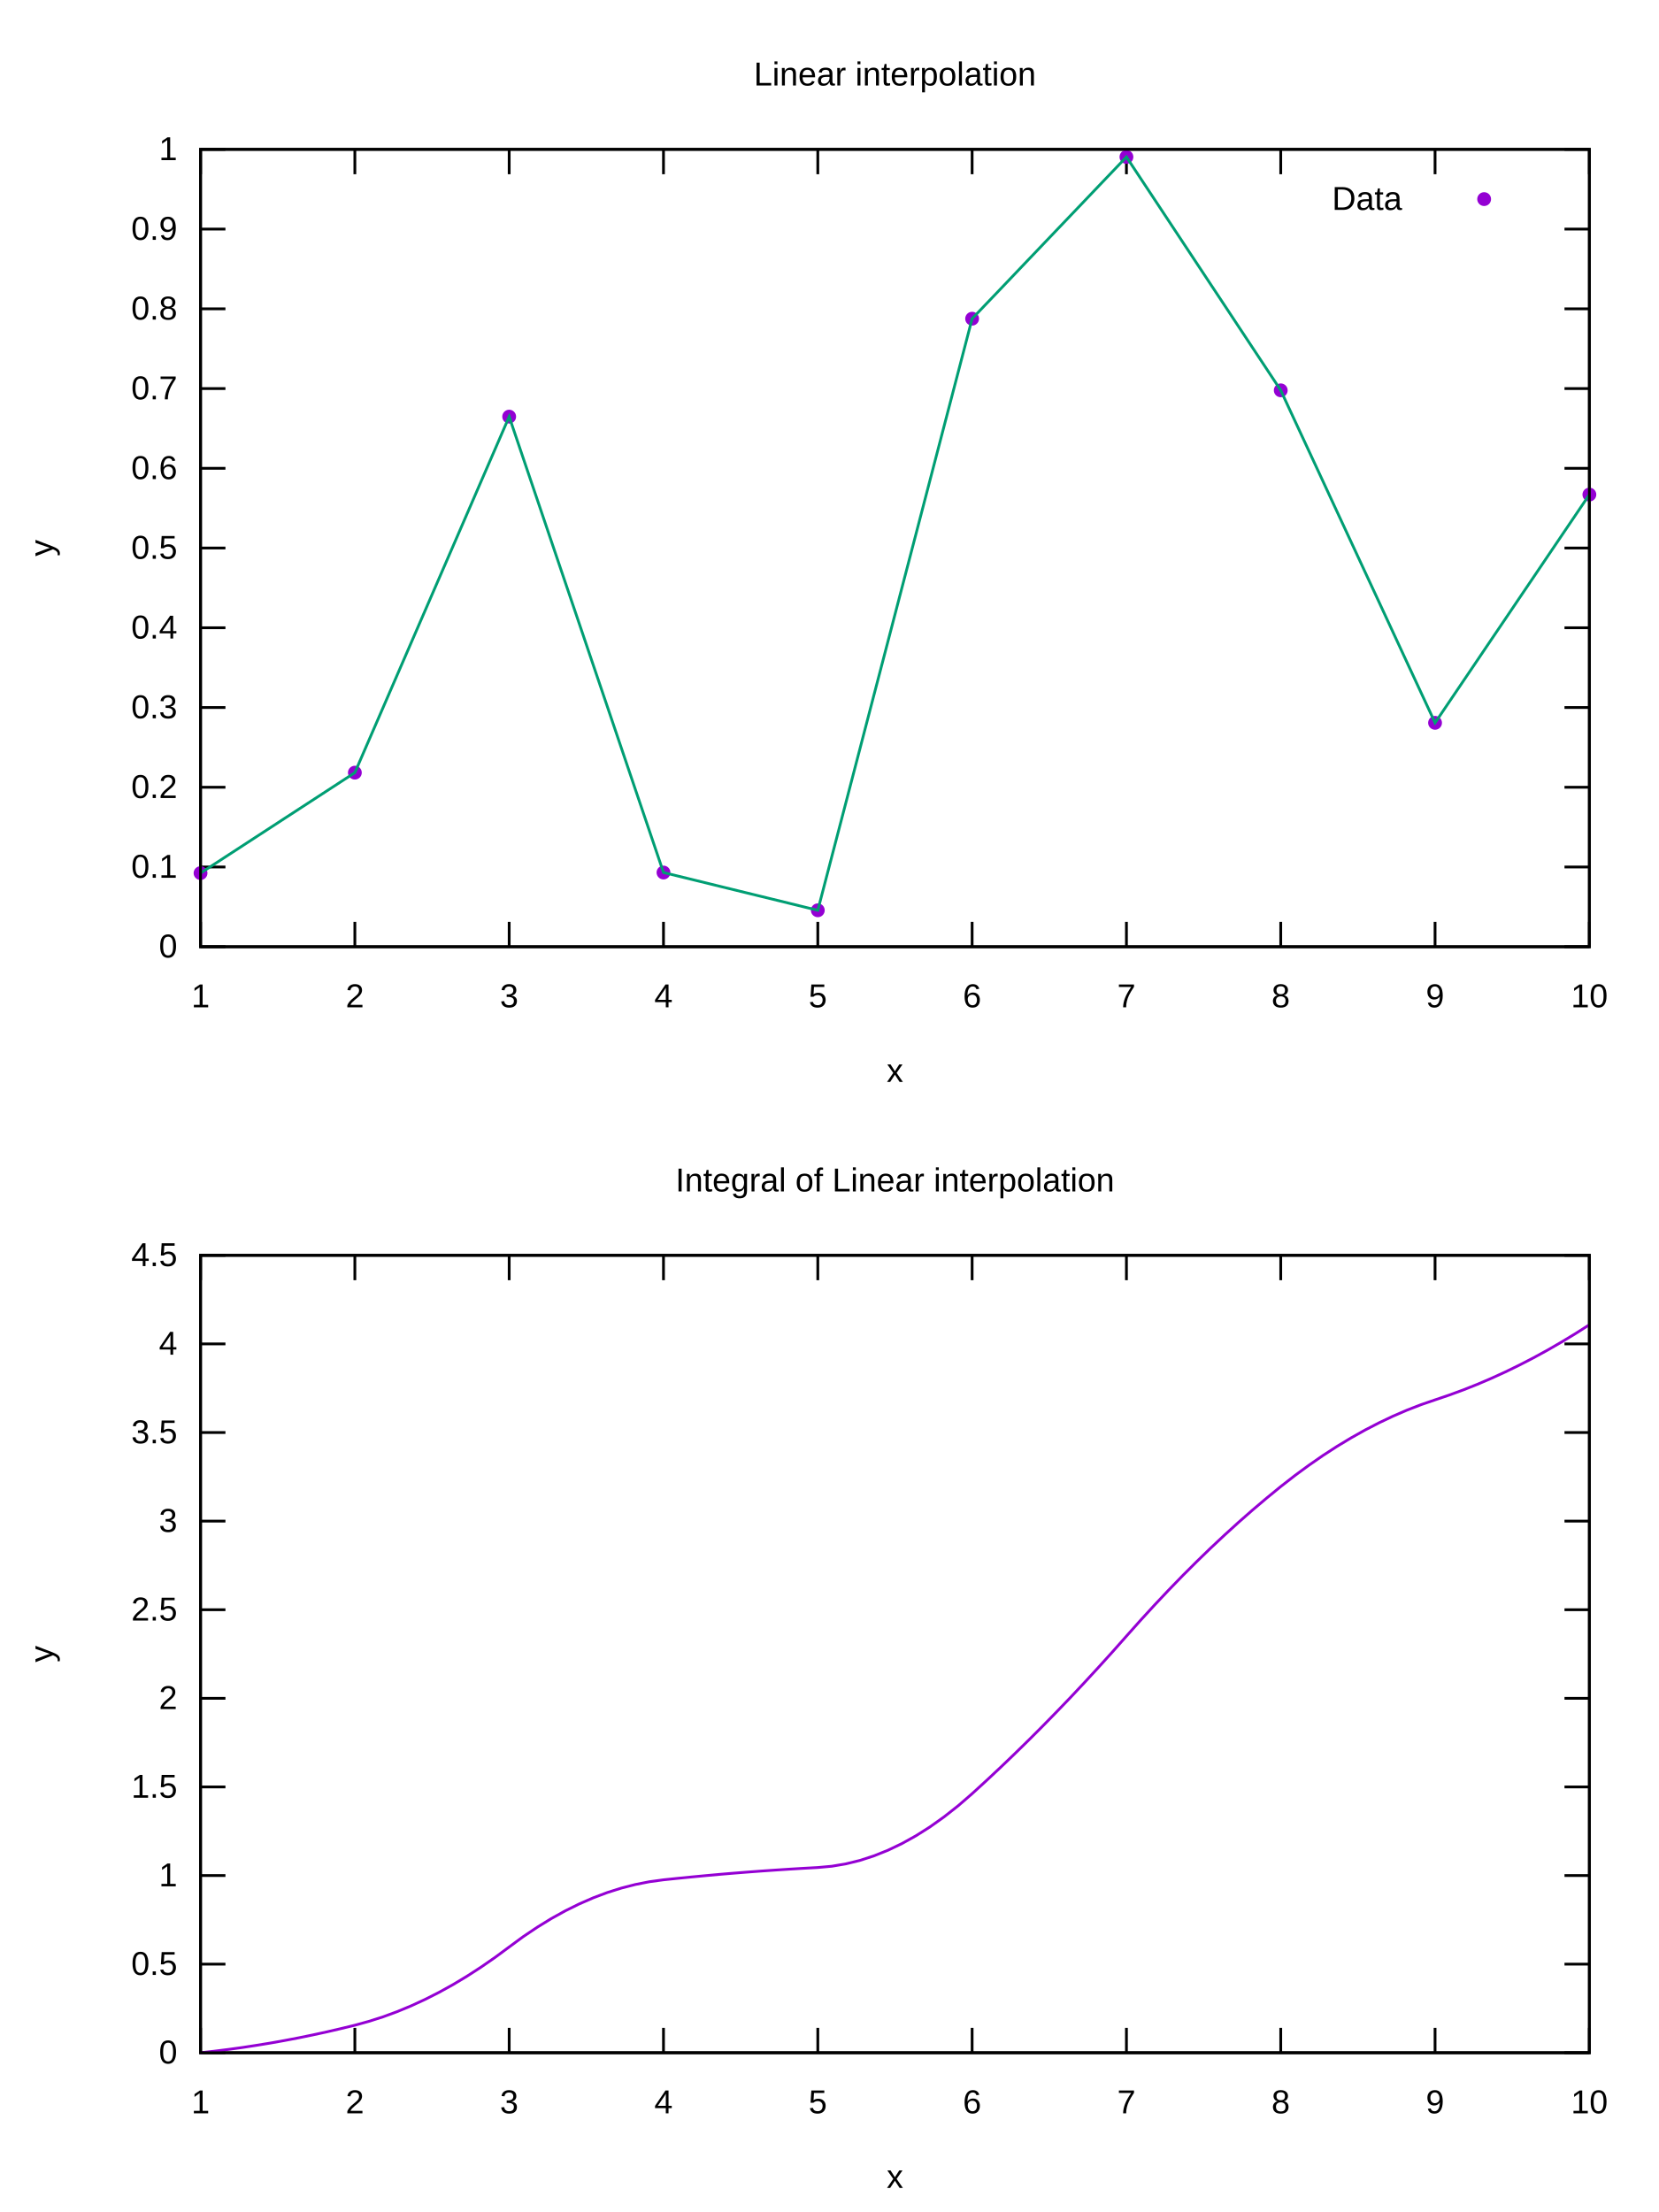
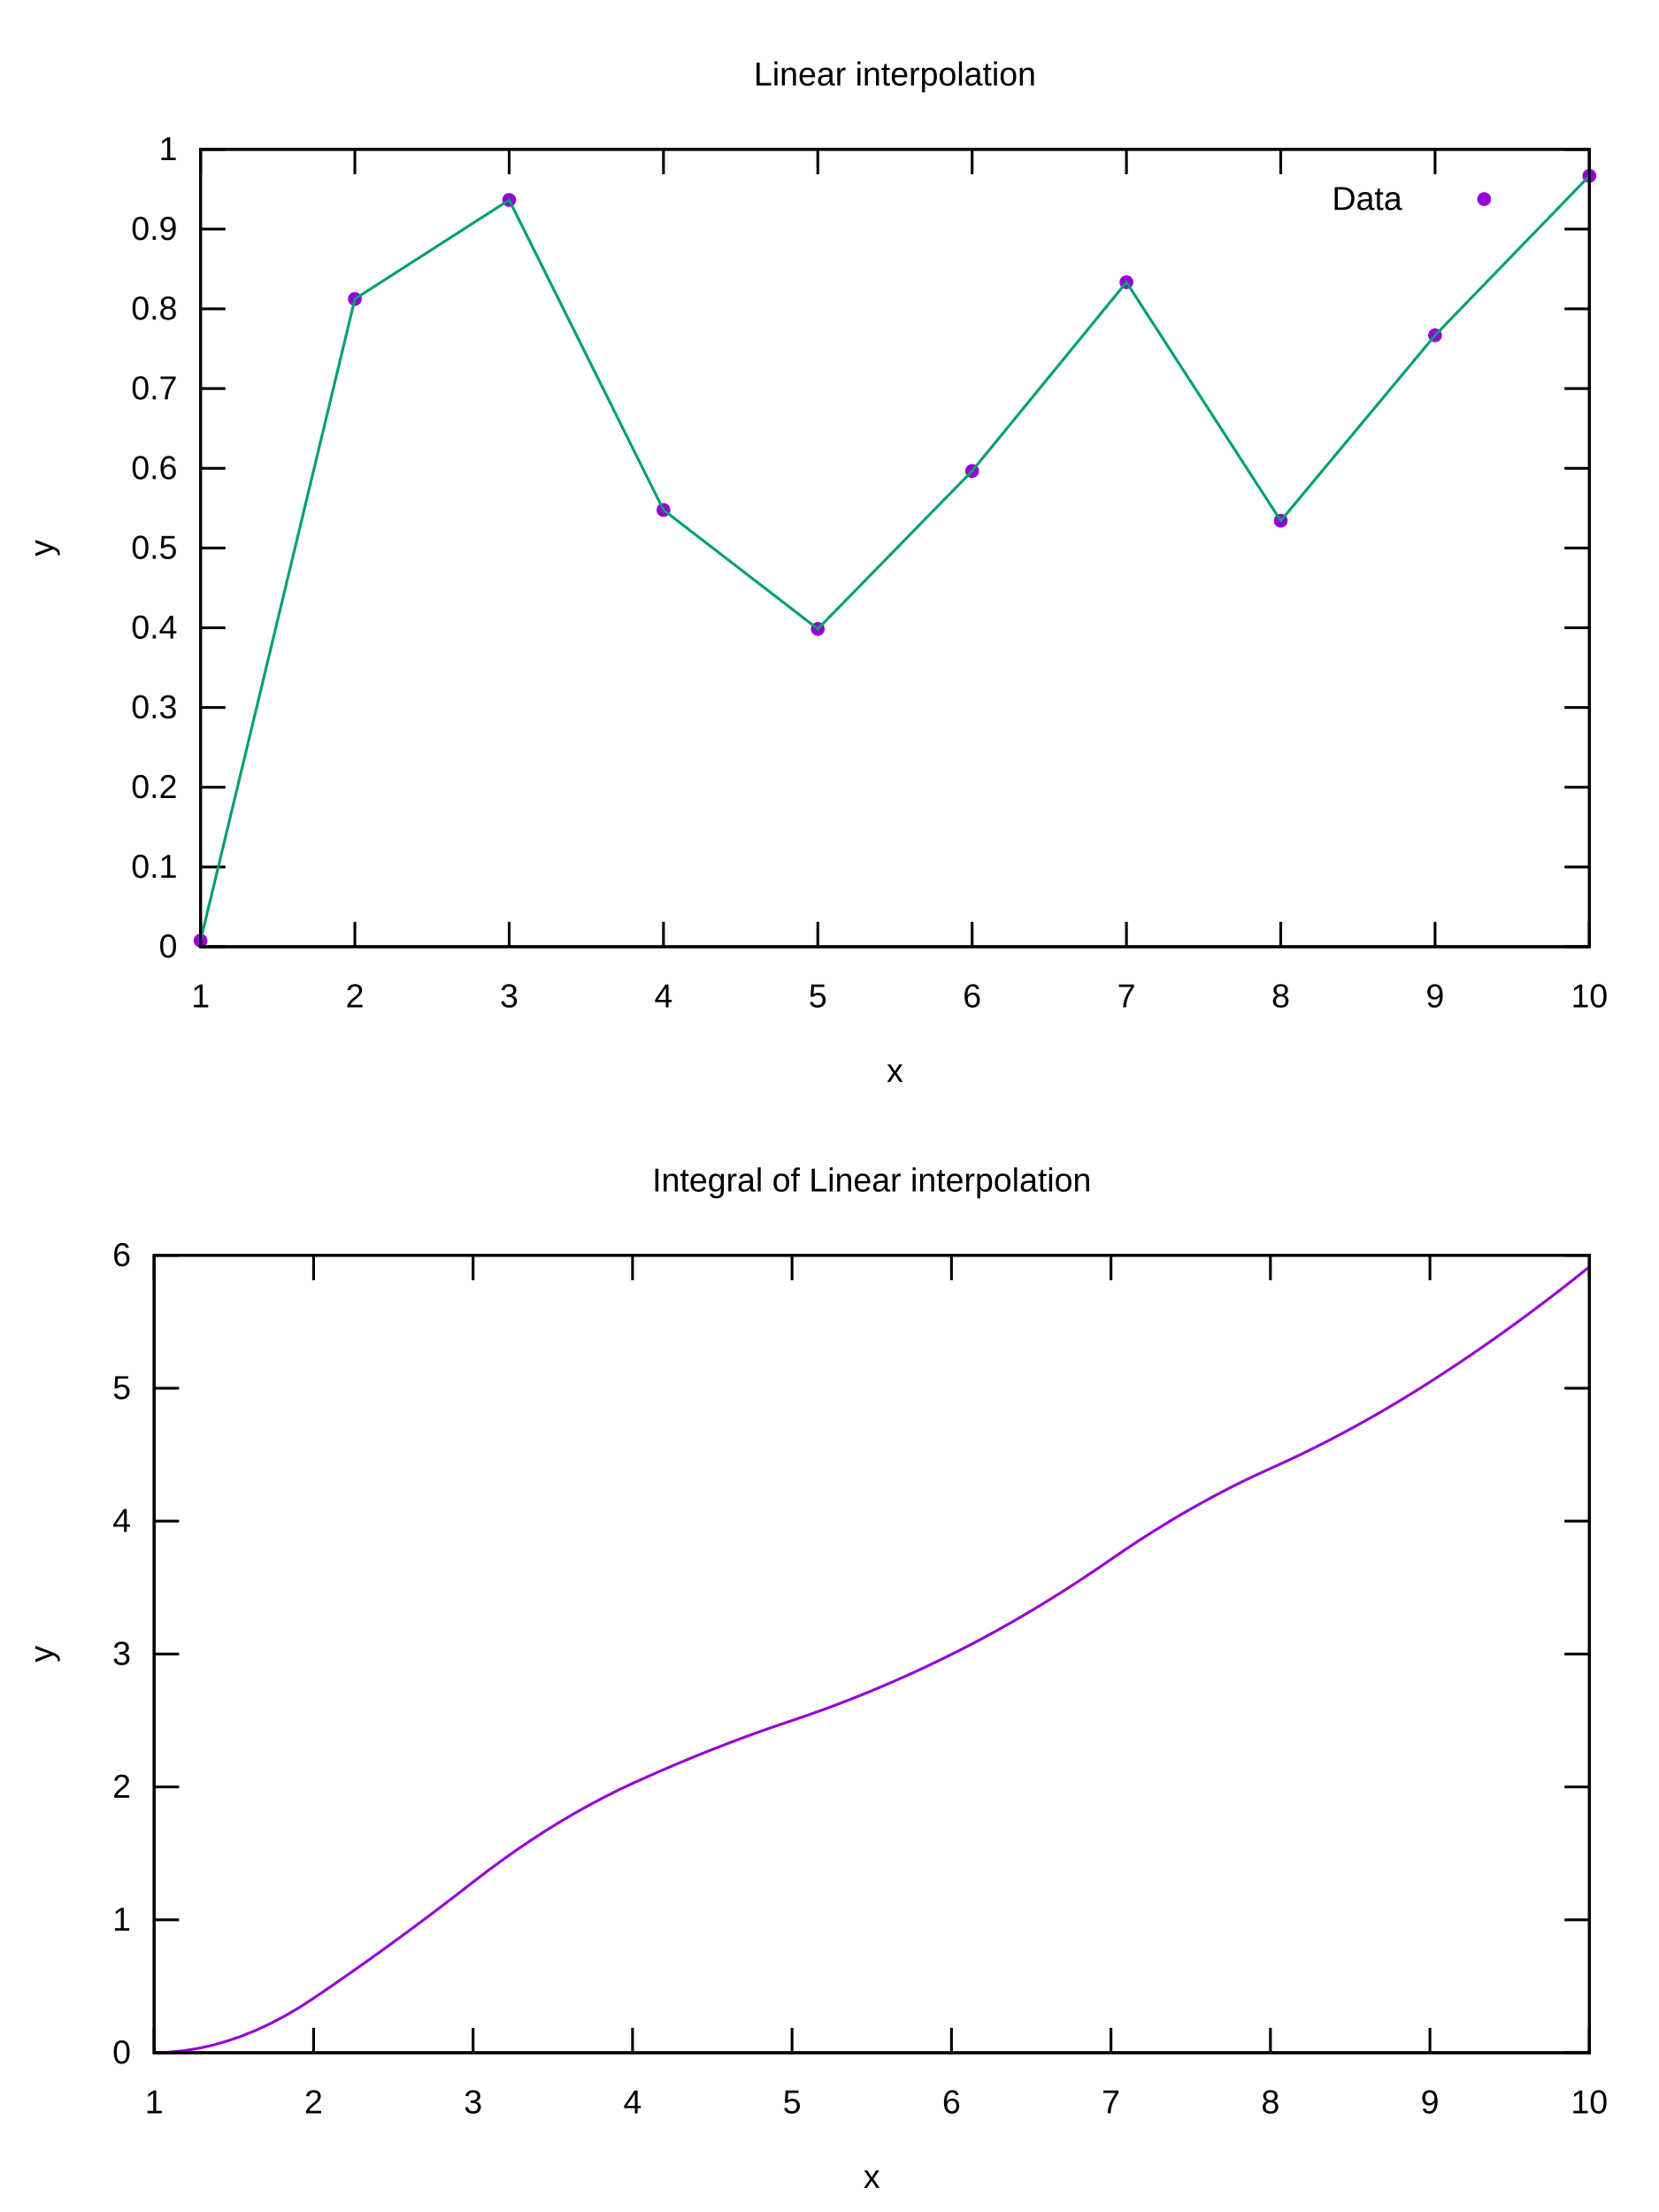
<svg xmlns="http://www.w3.org/2000/svg" xmlns:xlink="http://www.w3.org/1999/xlink" width="600" height="800" viewBox="0 0 600 800">
  <g id="gnuplot_canvas">
    <rect x="0" y="0" width="600" height="800" fill="#ffffff" />
    <defs>
      <circle id="gpDot" r="0.5" stroke-width="0.5" stroke="currentColor" />
      <path id="gpPt0" stroke-width="0.222" stroke="currentColor" d="M-1,0 h2 M0,-1 v2" />
      <path id="gpPt1" stroke-width="0.222" stroke="currentColor" d="M-1,-1 L1,1 M1,-1 L-1,1" />
      <path id="gpPt2" stroke-width="0.222" stroke="currentColor" d="M-1,0 L1,0 M0,-1 L0,1 M-1,-1 L1,1 M-1,1 L1,-1" />
      <rect id="gpPt3" stroke-width="0.222" stroke="currentColor" x="-1" y="-1" width="2" height="2" />
      <rect id="gpPt4" stroke-width="0.222" stroke="currentColor" fill="currentColor" x="-1" y="-1" width="2" height="2" />
      <circle id="gpPt5" stroke-width="0.222" stroke="currentColor" cx="0" cy="0" r="1" />
      <use xlink:href="#gpPt5" id="gpPt6" fill="currentColor" stroke="none" />
      <path id="gpPt7" stroke-width="0.222" stroke="currentColor" d="M0,-1.33 L-1.33,0.67 L1.33,0.67 z" />
      <use xlink:href="#gpPt7" id="gpPt8" fill="currentColor" stroke="none" />
      <use xlink:href="#gpPt7" id="gpPt9" stroke="currentColor" transform="rotate(180)" />
      <use xlink:href="#gpPt9" id="gpPt10" fill="currentColor" stroke="none" />
      <use xlink:href="#gpPt3" id="gpPt11" stroke="currentColor" transform="rotate(45)" />
      <use xlink:href="#gpPt11" id="gpPt12" fill="currentColor" stroke="none" />
      <path id="gpPt13" stroke-width="0.222" stroke="currentColor" d="M0,1.330 L1.265,0.411 L0.782,-1.067 L-0.782,-1.076 L-1.265,0.411 z" />
      <use xlink:href="#gpPt13" id="gpPt14" fill="currentColor" stroke="none" />
      <filter id="textbox" filterUnits="objectBoundingBox" x="0" y="0" height="1" width="1">
        <feFlood flood-color="#FFFFFF" flood-opacity="1" result="bgnd" />
        <feComposite in="SourceGraphic" in2="bgnd" operator="atop" />
      </filter>
      <filter id="greybox" filterUnits="objectBoundingBox" x="0" y="0" height="1" width="1">
        <feFlood flood-color="lightgrey" flood-opacity="1" result="grey" />
        <feComposite in="SourceGraphic" in2="grey" operator="atop" />
      </filter>
    </defs>
    <g fill="none" color="#FFFFFF" stroke="currentColor" stroke-width="1.00" stroke-linecap="butt" stroke-linejoin="miter">
</g>
    <g fill="none" color="black" stroke="currentColor" stroke-width="1.00" stroke-linecap="butt" stroke-linejoin="miter">
      <path stroke="black" d="M72.53,342.40 L81.53,342.40 M574.82,342.40 L565.82,342.40  " />
      <g transform="translate(64.14,346.30)" stroke="none" fill="black" font-family="Arial" font-size="12.00" text-anchor="end">
        <text>
          <tspan font-family="Arial"> 0</tspan>
        </text>
      </g>
    </g>
    <g fill="none" color="black" stroke="currentColor" stroke-width="1.00" stroke-linecap="butt" stroke-linejoin="miter">
      <path stroke="black" d="M72.53,313.56 L81.53,313.56 M574.82,313.56 L565.82,313.56  " />
      <g transform="translate(64.14,317.46)" stroke="none" fill="black" font-family="Arial" font-size="12.00" text-anchor="end">
        <text>
          <tspan font-family="Arial"> 0.1</tspan>
        </text>
      </g>
    </g>
    <g fill="none" color="black" stroke="currentColor" stroke-width="1.00" stroke-linecap="butt" stroke-linejoin="miter">
      <path stroke="black" d="M72.53,284.72 L81.53,284.72 M574.82,284.72 L565.82,284.72  " />
      <g transform="translate(64.14,288.62)" stroke="none" fill="black" font-family="Arial" font-size="12.00" text-anchor="end">
        <text>
          <tspan font-family="Arial"> 0.2</tspan>
        </text>
      </g>
    </g>
    <g fill="none" color="black" stroke="currentColor" stroke-width="1.00" stroke-linecap="butt" stroke-linejoin="miter">
      <path stroke="black" d="M72.53,255.88 L81.53,255.88 M574.82,255.88 L565.82,255.88  " />
      <g transform="translate(64.14,259.78)" stroke="none" fill="black" font-family="Arial" font-size="12.00" text-anchor="end">
        <text>
          <tspan font-family="Arial"> 0.3</tspan>
        </text>
      </g>
    </g>
    <g fill="none" color="black" stroke="currentColor" stroke-width="1.00" stroke-linecap="butt" stroke-linejoin="miter">
      <path stroke="black" d="M72.53,227.04 L81.53,227.04 M574.82,227.04 L565.82,227.04  " />
      <g transform="translate(64.14,230.94)" stroke="none" fill="black" font-family="Arial" font-size="12.00" text-anchor="end">
        <text>
          <tspan font-family="Arial"> 0.4</tspan>
        </text>
      </g>
    </g>
    <g fill="none" color="black" stroke="currentColor" stroke-width="1.00" stroke-linecap="butt" stroke-linejoin="miter">
      <path stroke="black" d="M72.53,198.20 L81.53,198.20 M574.82,198.20 L565.82,198.20  " />
      <g transform="translate(64.14,202.10)" stroke="none" fill="black" font-family="Arial" font-size="12.00" text-anchor="end">
        <text>
          <tspan font-family="Arial"> 0.5</tspan>
        </text>
      </g>
    </g>
    <g fill="none" color="black" stroke="currentColor" stroke-width="1.00" stroke-linecap="butt" stroke-linejoin="miter">
      <path stroke="black" d="M72.53,169.37 L81.53,169.37 M574.82,169.37 L565.82,169.37  " />
      <g transform="translate(64.14,173.27)" stroke="none" fill="black" font-family="Arial" font-size="12.00" text-anchor="end">
        <text>
          <tspan font-family="Arial"> 0.6</tspan>
        </text>
      </g>
    </g>
    <g fill="none" color="black" stroke="currentColor" stroke-width="1.00" stroke-linecap="butt" stroke-linejoin="miter">
      <path stroke="black" d="M72.53,140.53 L81.53,140.53 M574.82,140.53 L565.82,140.53  " />
      <g transform="translate(64.14,144.43)" stroke="none" fill="black" font-family="Arial" font-size="12.00" text-anchor="end">
        <text>
          <tspan font-family="Arial"> 0.7</tspan>
        </text>
      </g>
    </g>
    <g fill="none" color="black" stroke="currentColor" stroke-width="1.00" stroke-linecap="butt" stroke-linejoin="miter">
      <path stroke="black" d="M72.53,111.69 L81.53,111.69 M574.82,111.69 L565.82,111.69  " />
      <g transform="translate(64.14,115.59)" stroke="none" fill="black" font-family="Arial" font-size="12.00" text-anchor="end">
        <text>
          <tspan font-family="Arial"> 0.8</tspan>
        </text>
      </g>
    </g>
    <g fill="none" color="black" stroke="currentColor" stroke-width="1.00" stroke-linecap="butt" stroke-linejoin="miter">
      <path stroke="black" d="M72.53,82.85 L81.53,82.85 M574.82,82.85 L565.82,82.85  " />
      <g transform="translate(64.14,86.75)" stroke="none" fill="black" font-family="Arial" font-size="12.00" text-anchor="end">
        <text>
          <tspan font-family="Arial"> 0.9</tspan>
        </text>
      </g>
    </g>
    <g fill="none" color="black" stroke="currentColor" stroke-width="1.00" stroke-linecap="butt" stroke-linejoin="miter">
      <path stroke="black" d="M72.53,54.01 L81.53,54.01 M574.82,54.01 L565.82,54.01  " />
      <g transform="translate(64.14,57.91)" stroke="none" fill="black" font-family="Arial" font-size="12.00" text-anchor="end">
        <text>
          <tspan font-family="Arial"> 1</tspan>
        </text>
      </g>
    </g>
    <g fill="none" color="black" stroke="currentColor" stroke-width="1.00" stroke-linecap="butt" stroke-linejoin="miter">
      <path stroke="black" d="M72.53,342.40 L72.53,333.40 M72.53,54.01 L72.53,63.01  " />
      <g transform="translate(72.53,364.30)" stroke="none" fill="black" font-family="Arial" font-size="12.00" text-anchor="middle">
        <text>
          <tspan font-family="Arial"> 1</tspan>
        </text>
      </g>
    </g>
    <g fill="none" color="black" stroke="currentColor" stroke-width="1.00" stroke-linecap="butt" stroke-linejoin="miter">
      <path stroke="black" d="M128.34,342.40 L128.34,333.40 M128.34,54.01 L128.34,63.01  " />
      <g transform="translate(128.34,364.30)" stroke="none" fill="black" font-family="Arial" font-size="12.00" text-anchor="middle">
        <text>
          <tspan font-family="Arial"> 2</tspan>
        </text>
      </g>
    </g>
    <g fill="none" color="black" stroke="currentColor" stroke-width="1.00" stroke-linecap="butt" stroke-linejoin="miter">
      <path stroke="black" d="M184.15,342.40 L184.15,333.40 M184.15,54.01 L184.15,63.01  " />
      <g transform="translate(184.15,364.30)" stroke="none" fill="black" font-family="Arial" font-size="12.00" text-anchor="middle">
        <text>
          <tspan font-family="Arial"> 3</tspan>
        </text>
      </g>
    </g>
    <g fill="none" color="black" stroke="currentColor" stroke-width="1.00" stroke-linecap="butt" stroke-linejoin="miter">
      <path stroke="black" d="M239.96,342.40 L239.96,333.40 M239.96,54.01 L239.96,63.01  " />
      <g transform="translate(239.96,364.30)" stroke="none" fill="black" font-family="Arial" font-size="12.00" text-anchor="middle">
        <text>
          <tspan font-family="Arial"> 4</tspan>
        </text>
      </g>
    </g>
    <g fill="none" color="black" stroke="currentColor" stroke-width="1.00" stroke-linecap="butt" stroke-linejoin="miter">
      <path stroke="black" d="M295.77,342.40 L295.77,333.40 M295.77,54.01 L295.77,63.01  " />
      <g transform="translate(295.77,364.30)" stroke="none" fill="black" font-family="Arial" font-size="12.00" text-anchor="middle">
        <text>
          <tspan font-family="Arial"> 5</tspan>
        </text>
      </g>
    </g>
    <g fill="none" color="black" stroke="currentColor" stroke-width="1.00" stroke-linecap="butt" stroke-linejoin="miter">
      <path stroke="black" d="M351.58,342.40 L351.58,333.40 M351.58,54.01 L351.58,63.01  " />
      <g transform="translate(351.58,364.30)" stroke="none" fill="black" font-family="Arial" font-size="12.00" text-anchor="middle">
        <text>
          <tspan font-family="Arial"> 6</tspan>
        </text>
      </g>
    </g>
    <g fill="none" color="black" stroke="currentColor" stroke-width="1.00" stroke-linecap="butt" stroke-linejoin="miter">
      <path stroke="black" d="M407.39,342.40 L407.39,333.40 M407.39,54.01 L407.39,63.01  " />
      <g transform="translate(407.39,364.30)" stroke="none" fill="black" font-family="Arial" font-size="12.00" text-anchor="middle">
        <text>
          <tspan font-family="Arial"> 7</tspan>
        </text>
      </g>
    </g>
    <g fill="none" color="black" stroke="currentColor" stroke-width="1.00" stroke-linecap="butt" stroke-linejoin="miter">
      <path stroke="black" d="M463.20,342.40 L463.20,333.40 M463.20,54.01 L463.20,63.01  " />
      <g transform="translate(463.20,364.30)" stroke="none" fill="black" font-family="Arial" font-size="12.00" text-anchor="middle">
        <text>
          <tspan font-family="Arial"> 8</tspan>
        </text>
      </g>
    </g>
    <g fill="none" color="black" stroke="currentColor" stroke-width="1.00" stroke-linecap="butt" stroke-linejoin="miter">
      <path stroke="black" d="M519.01,342.40 L519.01,333.40 M519.01,54.01 L519.01,63.01  " />
      <g transform="translate(519.01,364.30)" stroke="none" fill="black" font-family="Arial" font-size="12.00" text-anchor="middle">
        <text>
          <tspan font-family="Arial"> 9</tspan>
        </text>
      </g>
    </g>
    <g fill="none" color="black" stroke="currentColor" stroke-width="1.00" stroke-linecap="butt" stroke-linejoin="miter">
      <path stroke="black" d="M574.82,342.40 L574.82,333.40 M574.82,54.01 L574.82,63.01  " />
      <g transform="translate(574.82,364.30)" stroke="none" fill="black" font-family="Arial" font-size="12.00" text-anchor="middle">
        <text>
          <tspan font-family="Arial"> 10</tspan>
        </text>
      </g>
    </g>
    <g fill="none" color="black" stroke="currentColor" stroke-width="1.00" stroke-linecap="butt" stroke-linejoin="miter">
</g>
    <g fill="none" color="black" stroke="currentColor" stroke-width="1.00" stroke-linecap="butt" stroke-linejoin="miter">
      <path stroke="black" d="M72.53,54.01 L72.53,342.40 L574.82,342.40 L574.82,54.01 L72.53,54.01 Z  " />
    </g>
    <g fill="none" color="black" stroke="currentColor" stroke-width="1.00" stroke-linecap="butt" stroke-linejoin="miter">
      <g transform="translate(19.18,198.21) rotate(270)" stroke="none" fill="black" font-family="Arial" font-size="12.00" text-anchor="middle">
        <text>
          <tspan font-family="Arial">y</tspan>
        </text>
      </g>
    </g>
    <g fill="none" color="black" stroke="currentColor" stroke-width="1.00" stroke-linecap="butt" stroke-linejoin="miter">
      <g transform="translate(323.67,391.30)" stroke="none" fill="black" font-family="Arial" font-size="12.00" text-anchor="middle">
        <text>
          <tspan font-family="Arial">x</tspan>
        </text>
      </g>
    </g>
    <g fill="none" color="black" stroke="currentColor" stroke-width="1.00" stroke-linecap="butt" stroke-linejoin="miter">
</g>
    <g id="gnuplot_plot_1a">
      <g fill="none" color="black" stroke="currentColor" stroke-width="1.00" stroke-linecap="butt" stroke-linejoin="miter">
        <g transform="translate(507.09,75.91)" stroke="none" fill="black" font-family="Arial" font-size="12.00" text-anchor="end">
          <text>
            <tspan font-family="Arial">Data</tspan>
          </text>
        </g>
      </g>
      <g fill="none" color="black" stroke="currentColor" stroke-width="1.00" stroke-linecap="butt" stroke-linejoin="miter">
-         <use xlink:href="#gpPt6" transform="translate(72.53,315.77) scale(2.25)" color="rgb(148,   0, 211)" />
-         <use xlink:href="#gpPt6" transform="translate(128.34,279.44) scale(2.25)" color="rgb(148,   0, 211)" />
-         <use xlink:href="#gpPt6" transform="translate(184.15,150.68) scale(2.25)" color="rgb(148,   0, 211)" />
-         <use xlink:href="#gpPt6" transform="translate(239.96,315.56) scale(2.25)" color="rgb(148,   0, 211)" />
-         <use xlink:href="#gpPt6" transform="translate(295.77,329.22) scale(2.25)" color="rgb(148,   0, 211)" />
-         <use xlink:href="#gpPt6" transform="translate(351.58,115.26) scale(2.25)" color="rgb(148,   0, 211)" />
-         <use xlink:href="#gpPt6" transform="translate(407.39,56.76) scale(2.25)" color="rgb(148,   0, 211)" />
-         <use xlink:href="#gpPt6" transform="translate(463.20,141.17) scale(2.25)" color="rgb(148,   0, 211)" />
-         <use xlink:href="#gpPt6" transform="translate(519.01,261.42) scale(2.25)" color="rgb(148,   0, 211)" />
-         <use xlink:href="#gpPt6" transform="translate(574.82,178.87) scale(2.25)" color="rgb(148,   0, 211)" />
+         <use xlink:href="#gpPt6" transform="translate(72.53,340.19) scale(2.25)" color="rgb(148,   0, 211)" />
+         <use xlink:href="#gpPt6" transform="translate(128.34,108.12) scale(2.25)" color="rgb(148,   0, 211)" />
+         <use xlink:href="#gpPt6" transform="translate(184.15,72.32) scale(2.25)" color="rgb(148,   0, 211)" />
+         <use xlink:href="#gpPt6" transform="translate(239.96,184.44) scale(2.25)" color="rgb(148,   0, 211)" />
+         <use xlink:href="#gpPt6" transform="translate(295.77,227.47) scale(2.25)" color="rgb(148,   0, 211)" />
+         <use xlink:href="#gpPt6" transform="translate(351.58,170.35) scale(2.25)" color="rgb(148,   0, 211)" />
+         <use xlink:href="#gpPt6" transform="translate(407.39,102.07) scale(2.25)" color="rgb(148,   0, 211)" />
+         <use xlink:href="#gpPt6" transform="translate(463.20,188.35) scale(2.25)" color="rgb(148,   0, 211)" />
+         <use xlink:href="#gpPt6" transform="translate(519.01,121.27) scale(2.25)" color="rgb(148,   0, 211)" />
+         <use xlink:href="#gpPt6" transform="translate(574.82,63.60) scale(2.25)" color="rgb(148,   0, 211)" />
        <use xlink:href="#gpPt6" transform="translate(536.76,72.01) scale(2.25)" color="rgb(148,   0, 211)" />
      </g>
    </g>
    <g id="gnuplot_plot_2a">
      <g fill="none" color="black" stroke="currentColor" stroke-width="1.00" stroke-linecap="butt" stroke-linejoin="miter">
-         <path stroke="rgb(  0, 158, 115)" d="M72.53,315.77 L77.60,312.47 L82.68,309.16 L87.75,305.86 L92.82,302.56 L97.90,299.26 L102.97,295.95 L108.05,292.65   L113.12,289.35 L118.19,286.05 L123.27,282.74 L128.34,279.44 L133.41,267.74 L138.49,256.03 L143.56,244.32 L148.63,232.62   L153.71,220.91 L158.78,209.21 L163.86,197.50 L168.93,185.80 L174.00,174.09 L179.08,162.38 L184.15,150.68 L189.22,165.67   L194.30,180.66 L199.37,195.65 L204.44,210.63 L209.52,225.62 L214.59,240.61 L219.67,255.60 L224.74,270.59 L229.81,285.58   L234.89,300.57 L239.96,315.56 L245.03,316.80 L250.11,318.04 L255.18,319.28 L260.25,320.53 L265.33,321.77 L270.40,323.01   L275.48,324.25 L280.55,325.49 L285.62,326.73 L290.70,327.98 L295.77,329.22 L300.84,309.77 L305.92,290.32 L310.99,270.87   L316.06,251.42 L321.14,231.97 L326.21,212.52 L331.29,193.07 L336.36,173.61 L341.43,154.16 L346.51,134.71 L351.58,115.26   L356.65,109.94 L361.73,104.63 L366.80,99.31 L371.87,93.99 L376.95,88.67 L382.02,83.35 L387.10,78.03 L392.17,72.72   L397.24,67.40 L402.32,62.08 L407.39,56.76 L412.46,64.43 L417.54,72.11 L422.61,79.78 L427.68,87.45 L432.76,95.13   L437.83,102.80 L442.91,110.47 L447.98,118.15 L453.05,125.82 L458.13,133.49 L463.20,141.17 L468.27,152.10 L473.35,163.03   L478.42,173.96 L483.49,184.90 L488.57,195.83 L493.64,206.76 L498.72,217.69 L503.79,228.63 L508.86,239.56 L513.94,250.49   L519.01,261.42 L524.08,253.92 L529.16,246.41 L534.23,238.91 L539.30,231.40 L544.38,223.90 L549.45,216.39 L554.53,208.89   L559.60,201.38 L564.67,193.88 L569.75,186.37 L574.82,178.87  " />
+         <path stroke="rgb(  0, 158, 115)" d="M72.53,340.19 L77.60,319.10 L82.68,298.00 L87.75,276.90 L92.82,255.80 L97.90,234.71 L102.97,213.61 L108.05,192.51   L113.12,171.41 L118.19,150.32 L123.27,129.22 L128.34,108.12 L133.41,104.87 L138.49,101.61 L143.56,98.36 L148.63,95.10   L153.71,91.85 L158.78,88.59 L163.86,85.34 L168.93,82.08 L174.00,78.83 L179.08,75.58 L184.15,72.32 L189.22,82.51   L194.30,92.71 L199.37,102.90 L204.44,113.09 L209.52,123.29 L214.59,133.48 L219.67,143.67 L224.74,153.86 L229.81,164.06   L234.89,174.25 L239.96,184.44 L245.03,188.35 L250.11,192.27 L255.18,196.18 L260.25,200.09 L265.33,204.00 L270.40,207.91   L275.48,211.82 L280.55,215.73 L285.62,219.64 L290.70,223.55 L295.77,227.47 L300.84,222.27 L305.92,217.08 L310.99,211.89   L316.06,206.70 L321.14,201.50 L326.21,196.31 L331.29,191.12 L336.36,185.92 L341.43,180.73 L346.51,175.54 L351.58,170.35   L356.65,164.14 L361.73,157.93 L366.80,151.72 L371.87,145.52 L376.95,139.31 L382.02,133.10 L387.10,126.90 L392.17,120.69   L397.24,114.48 L402.32,108.27 L407.39,102.07 L412.46,109.91 L417.54,117.75 L422.61,125.60 L427.68,133.44 L432.76,141.29   L437.83,149.13 L442.91,156.97 L447.98,164.82 L453.05,172.66 L458.13,180.51 L463.20,188.35 L468.27,182.25 L473.35,176.15   L478.42,170.05 L483.49,163.96 L488.57,157.86 L493.64,151.76 L498.72,145.66 L503.79,139.56 L508.86,133.46 L513.94,127.36   L519.01,121.27 L524.08,116.02 L529.16,110.78 L534.23,105.54 L539.30,100.30 L544.38,95.06 L549.45,89.81 L554.53,84.57   L559.60,79.33 L564.67,74.09 L569.75,68.85 L574.82,63.60  " />
      </g>
    </g>
    <g fill="none" color="#FFFFFF" stroke="rgb(  0, 158, 115)" stroke-width="2.00" stroke-linecap="butt" stroke-linejoin="miter">
</g>
    <g fill="none" color="black" stroke="currentColor" stroke-width="2.00" stroke-linecap="butt" stroke-linejoin="miter">
</g>
    <g fill="none" color="black" stroke="black" stroke-width="1.00" stroke-linecap="butt" stroke-linejoin="miter">
</g>
    <g fill="none" color="black" stroke="currentColor" stroke-width="1.00" stroke-linecap="butt" stroke-linejoin="miter">
      <path stroke="black" d="M72.53,54.01 L72.53,342.40 L574.82,342.40 L574.82,54.01 L72.53,54.01 Z  " />
    </g>
    <g fill="none" color="black" stroke="currentColor" stroke-width="1.00" stroke-linecap="butt" stroke-linejoin="miter">
      <g transform="translate(323.67,30.91)" stroke="none" fill="black" font-family="Arial" font-size="12.00" text-anchor="middle">
        <text>
          <tspan font-family="Arial">Linear interpolation</tspan>
        </text>
      </g>
    </g>
    <g fill="none" color="black" stroke="currentColor" stroke-width="1.00" stroke-linecap="butt" stroke-linejoin="miter">
</g>
    <g fill="none" color="black" stroke="currentColor" stroke-width="1.00" stroke-linecap="butt" stroke-linejoin="miter">
-       <path stroke="black" d="M72.53,742.40 L81.53,742.40 M574.82,742.40 L565.82,742.40  " />
-       <g transform="translate(64.14,746.30)" stroke="none" fill="black" font-family="Arial" font-size="12.00" text-anchor="end">
+       <path stroke="black" d="M55.75,742.40 L64.75,742.40 M574.82,742.40 L565.82,742.40  " />
+       <g transform="translate(47.36,746.30)" stroke="none" fill="black" font-family="Arial" font-size="12.00" text-anchor="end">
        <text>
          <tspan font-family="Arial"> 0</tspan>
        </text>
      </g>
    </g>
    <g fill="none" color="black" stroke="currentColor" stroke-width="1.00" stroke-linecap="butt" stroke-linejoin="miter">
-       <path stroke="black" d="M72.53,710.36 L81.53,710.36 M574.82,710.36 L565.82,710.36  " />
-       <g transform="translate(64.14,714.26)" stroke="none" fill="black" font-family="Arial" font-size="12.00" text-anchor="end">
-         <text>
-           <tspan font-family="Arial"> 0.5</tspan>
-         </text>
-       </g>
-     </g>
-     <g fill="none" color="black" stroke="currentColor" stroke-width="1.00" stroke-linecap="butt" stroke-linejoin="miter">
-       <path stroke="black" d="M72.53,678.31 L81.53,678.31 M574.82,678.31 L565.82,678.31  " />
-       <g transform="translate(64.14,682.21)" stroke="none" fill="black" font-family="Arial" font-size="12.00" text-anchor="end">
+       <path stroke="black" d="M55.75,694.33 L64.75,694.33 M574.82,694.33 L565.82,694.33  " />
+       <g transform="translate(47.36,698.23)" stroke="none" fill="black" font-family="Arial" font-size="12.00" text-anchor="end">
        <text>
          <tspan font-family="Arial"> 1</tspan>
        </text>
      </g>
    </g>
    <g fill="none" color="black" stroke="currentColor" stroke-width="1.00" stroke-linecap="butt" stroke-linejoin="miter">
-       <path stroke="black" d="M72.53,646.27 L81.53,646.27 M574.82,646.27 L565.82,646.27  " />
-       <g transform="translate(64.14,650.17)" stroke="none" fill="black" font-family="Arial" font-size="12.00" text-anchor="end">
-         <text>
-           <tspan font-family="Arial"> 1.5</tspan>
-         </text>
-       </g>
-     </g>
-     <g fill="none" color="black" stroke="currentColor" stroke-width="1.00" stroke-linecap="butt" stroke-linejoin="miter">
-       <path stroke="black" d="M72.53,614.22 L81.53,614.22 M574.82,614.22 L565.82,614.22  " />
-       <g transform="translate(64.14,618.12)" stroke="none" fill="black" font-family="Arial" font-size="12.00" text-anchor="end">
+       <path stroke="black" d="M55.75,646.27 L64.75,646.27 M574.82,646.27 L565.82,646.27  " />
+       <g transform="translate(47.36,650.17)" stroke="none" fill="black" font-family="Arial" font-size="12.00" text-anchor="end">
        <text>
          <tspan font-family="Arial"> 2</tspan>
        </text>
      </g>
    </g>
    <g fill="none" color="black" stroke="currentColor" stroke-width="1.00" stroke-linecap="butt" stroke-linejoin="miter">
-       <path stroke="black" d="M72.53,582.18 L81.53,582.18 M574.82,582.18 L565.82,582.18  " />
-       <g transform="translate(64.14,586.08)" stroke="none" fill="black" font-family="Arial" font-size="12.00" text-anchor="end">
-         <text>
-           <tspan font-family="Arial"> 2.5</tspan>
-         </text>
-       </g>
-     </g>
-     <g fill="none" color="black" stroke="currentColor" stroke-width="1.00" stroke-linecap="butt" stroke-linejoin="miter">
-       <path stroke="black" d="M72.53,550.13 L81.53,550.13 M574.82,550.13 L565.82,550.13  " />
-       <g transform="translate(64.14,554.03)" stroke="none" fill="black" font-family="Arial" font-size="12.00" text-anchor="end">
+       <path stroke="black" d="M55.75,598.20 L64.75,598.20 M574.82,598.20 L565.82,598.20  " />
+       <g transform="translate(47.36,602.10)" stroke="none" fill="black" font-family="Arial" font-size="12.00" text-anchor="end">
        <text>
          <tspan font-family="Arial"> 3</tspan>
        </text>
      </g>
    </g>
    <g fill="none" color="black" stroke="currentColor" stroke-width="1.00" stroke-linecap="butt" stroke-linejoin="miter">
-       <path stroke="black" d="M72.53,518.09 L81.53,518.09 M574.82,518.09 L565.82,518.09  " />
-       <g transform="translate(64.14,521.99)" stroke="none" fill="black" font-family="Arial" font-size="12.00" text-anchor="end">
-         <text>
-           <tspan font-family="Arial"> 3.5</tspan>
-         </text>
-       </g>
-     </g>
-     <g fill="none" color="black" stroke="currentColor" stroke-width="1.00" stroke-linecap="butt" stroke-linejoin="miter">
-       <path stroke="black" d="M72.53,486.04 L81.53,486.04 M574.82,486.04 L565.82,486.04  " />
-       <g transform="translate(64.14,489.94)" stroke="none" fill="black" font-family="Arial" font-size="12.00" text-anchor="end">
+       <path stroke="black" d="M55.75,550.13 L64.75,550.13 M574.82,550.13 L565.82,550.13  " />
+       <g transform="translate(47.36,554.03)" stroke="none" fill="black" font-family="Arial" font-size="12.00" text-anchor="end">
        <text>
          <tspan font-family="Arial"> 4</tspan>
        </text>
      </g>
    </g>
    <g fill="none" color="black" stroke="currentColor" stroke-width="1.00" stroke-linecap="butt" stroke-linejoin="miter">
-       <path stroke="black" d="M72.53,454.00 L81.53,454.00 M574.82,454.00 L565.82,454.00  " />
-       <g transform="translate(64.14,457.90)" stroke="none" fill="black" font-family="Arial" font-size="12.00" text-anchor="end">
-         <text>
-           <tspan font-family="Arial"> 4.5</tspan>
-         </text>
-       </g>
-     </g>
-     <g fill="none" color="black" stroke="currentColor" stroke-width="1.00" stroke-linecap="butt" stroke-linejoin="miter">
-       <path stroke="black" d="M72.53,742.40 L72.53,733.40 M72.53,454.00 L72.53,463.00  " />
-       <g transform="translate(72.53,764.30)" stroke="none" fill="black" font-family="Arial" font-size="12.00" text-anchor="middle">
+       <path stroke="black" d="M55.75,502.07 L64.75,502.07 M574.82,502.07 L565.82,502.07  " />
+       <g transform="translate(47.36,505.97)" stroke="none" fill="black" font-family="Arial" font-size="12.00" text-anchor="end">
+         <text>
+           <tspan font-family="Arial"> 5</tspan>
+         </text>
+       </g>
+     </g>
+     <g fill="none" color="black" stroke="currentColor" stroke-width="1.00" stroke-linecap="butt" stroke-linejoin="miter">
+       <path stroke="black" d="M55.75,454.00 L64.75,454.00 M574.82,454.00 L565.82,454.00  " />
+       <g transform="translate(47.36,457.90)" stroke="none" fill="black" font-family="Arial" font-size="12.00" text-anchor="end">
+         <text>
+           <tspan font-family="Arial"> 6</tspan>
+         </text>
+       </g>
+     </g>
+     <g fill="none" color="black" stroke="currentColor" stroke-width="1.00" stroke-linecap="butt" stroke-linejoin="miter">
+       <path stroke="black" d="M55.75,742.40 L55.75,733.40 M55.75,454.00 L55.75,463.00  " />
+       <g transform="translate(55.75,764.30)" stroke="none" fill="black" font-family="Arial" font-size="12.00" text-anchor="middle">
        <text>
          <tspan font-family="Arial"> 1</tspan>
        </text>
      </g>
    </g>
    <g fill="none" color="black" stroke="currentColor" stroke-width="1.00" stroke-linecap="butt" stroke-linejoin="miter">
-       <path stroke="black" d="M128.34,742.40 L128.34,733.40 M128.34,454.00 L128.34,463.00  " />
-       <g transform="translate(128.34,764.30)" stroke="none" fill="black" font-family="Arial" font-size="12.00" text-anchor="middle">
+       <path stroke="black" d="M113.42,742.40 L113.42,733.40 M113.42,454.00 L113.42,463.00  " />
+       <g transform="translate(113.42,764.30)" stroke="none" fill="black" font-family="Arial" font-size="12.00" text-anchor="middle">
        <text>
          <tspan font-family="Arial"> 2</tspan>
        </text>
      </g>
    </g>
    <g fill="none" color="black" stroke="currentColor" stroke-width="1.00" stroke-linecap="butt" stroke-linejoin="miter">
-       <path stroke="black" d="M184.15,742.40 L184.15,733.40 M184.15,454.00 L184.15,463.00  " />
-       <g transform="translate(184.15,764.30)" stroke="none" fill="black" font-family="Arial" font-size="12.00" text-anchor="middle">
+       <path stroke="black" d="M171.10,742.40 L171.10,733.40 M171.10,454.00 L171.10,463.00  " />
+       <g transform="translate(171.10,764.30)" stroke="none" fill="black" font-family="Arial" font-size="12.00" text-anchor="middle">
        <text>
          <tspan font-family="Arial"> 3</tspan>
        </text>
      </g>
    </g>
    <g fill="none" color="black" stroke="currentColor" stroke-width="1.00" stroke-linecap="butt" stroke-linejoin="miter">
-       <path stroke="black" d="M239.96,742.40 L239.96,733.40 M239.96,454.00 L239.96,463.00  " />
-       <g transform="translate(239.96,764.30)" stroke="none" fill="black" font-family="Arial" font-size="12.00" text-anchor="middle">
+       <path stroke="black" d="M228.77,742.40 L228.77,733.40 M228.77,454.00 L228.77,463.00  " />
+       <g transform="translate(228.77,764.30)" stroke="none" fill="black" font-family="Arial" font-size="12.00" text-anchor="middle">
        <text>
          <tspan font-family="Arial"> 4</tspan>
        </text>
      </g>
    </g>
    <g fill="none" color="black" stroke="currentColor" stroke-width="1.00" stroke-linecap="butt" stroke-linejoin="miter">
-       <path stroke="black" d="M295.77,742.40 L295.77,733.40 M295.77,454.00 L295.77,463.00  " />
-       <g transform="translate(295.77,764.30)" stroke="none" fill="black" font-family="Arial" font-size="12.00" text-anchor="middle">
+       <path stroke="black" d="M286.45,742.40 L286.45,733.40 M286.45,454.00 L286.45,463.00  " />
+       <g transform="translate(286.45,764.30)" stroke="none" fill="black" font-family="Arial" font-size="12.00" text-anchor="middle">
        <text>
          <tspan font-family="Arial"> 5</tspan>
        </text>
      </g>
    </g>
    <g fill="none" color="black" stroke="currentColor" stroke-width="1.00" stroke-linecap="butt" stroke-linejoin="miter">
-       <path stroke="black" d="M351.58,742.40 L351.58,733.40 M351.58,454.00 L351.58,463.00  " />
-       <g transform="translate(351.58,764.30)" stroke="none" fill="black" font-family="Arial" font-size="12.00" text-anchor="middle">
+       <path stroke="black" d="M344.12,742.40 L344.12,733.40 M344.12,454.00 L344.12,463.00  " />
+       <g transform="translate(344.12,764.30)" stroke="none" fill="black" font-family="Arial" font-size="12.00" text-anchor="middle">
        <text>
          <tspan font-family="Arial"> 6</tspan>
        </text>
      </g>
    </g>
    <g fill="none" color="black" stroke="currentColor" stroke-width="1.00" stroke-linecap="butt" stroke-linejoin="miter">
-       <path stroke="black" d="M407.39,742.40 L407.39,733.40 M407.39,454.00 L407.39,463.00  " />
-       <g transform="translate(407.39,764.30)" stroke="none" fill="black" font-family="Arial" font-size="12.00" text-anchor="middle">
+       <path stroke="black" d="M401.80,742.40 L401.80,733.40 M401.80,454.00 L401.80,463.00  " />
+       <g transform="translate(401.80,764.30)" stroke="none" fill="black" font-family="Arial" font-size="12.00" text-anchor="middle">
        <text>
          <tspan font-family="Arial"> 7</tspan>
        </text>
      </g>
    </g>
    <g fill="none" color="black" stroke="currentColor" stroke-width="1.00" stroke-linecap="butt" stroke-linejoin="miter">
-       <path stroke="black" d="M463.20,742.40 L463.20,733.40 M463.20,454.00 L463.20,463.00  " />
-       <g transform="translate(463.20,764.30)" stroke="none" fill="black" font-family="Arial" font-size="12.00" text-anchor="middle">
+       <path stroke="black" d="M459.47,742.40 L459.47,733.40 M459.47,454.00 L459.47,463.00  " />
+       <g transform="translate(459.47,764.30)" stroke="none" fill="black" font-family="Arial" font-size="12.00" text-anchor="middle">
        <text>
          <tspan font-family="Arial"> 8</tspan>
        </text>
      </g>
    </g>
    <g fill="none" color="black" stroke="currentColor" stroke-width="1.00" stroke-linecap="butt" stroke-linejoin="miter">
-       <path stroke="black" d="M519.01,742.40 L519.01,733.40 M519.01,454.00 L519.01,463.00  " />
-       <g transform="translate(519.01,764.30)" stroke="none" fill="black" font-family="Arial" font-size="12.00" text-anchor="middle">
+       <path stroke="black" d="M517.15,742.40 L517.15,733.40 M517.15,454.00 L517.15,463.00  " />
+       <g transform="translate(517.15,764.30)" stroke="none" fill="black" font-family="Arial" font-size="12.00" text-anchor="middle">
        <text>
          <tspan font-family="Arial"> 9</tspan>
        </text>
      </g>
    </g>
    <g fill="none" color="black" stroke="currentColor" stroke-width="1.00" stroke-linecap="butt" stroke-linejoin="miter">
      <path stroke="black" d="M574.82,742.40 L574.82,733.40 M574.82,454.00 L574.82,463.00  " />
      <g transform="translate(574.82,764.30)" stroke="none" fill="black" font-family="Arial" font-size="12.00" text-anchor="middle">
        <text>
          <tspan font-family="Arial"> 10</tspan>
        </text>
      </g>
    </g>
    <g fill="none" color="black" stroke="currentColor" stroke-width="1.00" stroke-linecap="butt" stroke-linejoin="miter">
</g>
    <g fill="none" color="black" stroke="currentColor" stroke-width="1.00" stroke-linecap="butt" stroke-linejoin="miter">
-       <path stroke="black" d="M72.53,454.00 L72.53,742.40 L574.82,742.40 L574.82,454.00 L72.53,454.00 Z  " />
+       <path stroke="black" d="M55.75,454.00 L55.75,742.40 L574.82,742.40 L574.82,454.00 L55.75,454.00 Z  " />
    </g>
    <g fill="none" color="black" stroke="currentColor" stroke-width="1.00" stroke-linecap="butt" stroke-linejoin="miter">
      <g transform="translate(19.18,598.20) rotate(270)" stroke="none" fill="black" font-family="Arial" font-size="12.00" text-anchor="middle">
        <text>
          <tspan font-family="Arial">y</tspan>
        </text>
      </g>
    </g>
    <g fill="none" color="black" stroke="currentColor" stroke-width="1.00" stroke-linecap="butt" stroke-linejoin="miter">
-       <g transform="translate(323.67,791.30)" stroke="none" fill="black" font-family="Arial" font-size="12.00" text-anchor="middle">
+       <g transform="translate(315.28,791.30)" stroke="none" fill="black" font-family="Arial" font-size="12.00" text-anchor="middle">
        <text>
          <tspan font-family="Arial">x</tspan>
        </text>
      </g>
    </g>
    <g fill="none" color="black" stroke="currentColor" stroke-width="1.00" stroke-linecap="butt" stroke-linejoin="miter">
</g>
    <g id="gnuplot_plot_1b">
      <g fill="none" color="black" stroke="currentColor" stroke-width="1.00" stroke-linecap="butt" stroke-linejoin="miter">
-         <path stroke="rgb(148,   0, 211)" d="M72.53,742.40 L77.60,741.83 L82.68,741.19 L87.75,740.49 L92.82,739.71 L97.90,738.88 L102.97,737.97 L108.05,737.00   L113.12,735.96 L118.19,734.86 L123.27,733.68 L128.34,732.45 L133.41,731.05 L138.49,729.43 L143.56,727.57 L148.63,725.47   L153.71,723.13 L158.78,720.56 L163.86,717.75 L168.93,714.70 L174.00,711.42 L179.08,707.90 L184.15,704.15 L189.22,700.42   L194.30,697.01 L199.37,693.89 L204.44,691.08 L209.52,688.57 L214.59,686.36 L219.67,684.45 L224.74,682.85 L229.81,681.55   L234.89,680.55 L239.96,679.86 L245.03,679.33 L250.11,678.83 L255.18,678.35 L260.25,677.89 L265.33,677.46 L270.40,677.06   L275.48,676.68 L280.55,676.33 L285.62,676.00 L290.70,675.69 L295.77,675.41 L300.84,674.95 L305.92,674.09 L310.99,672.85   L316.06,671.20 L321.14,669.17 L326.21,666.74 L331.29,663.92 L336.36,660.71 L341.43,657.10 L346.51,653.10 L351.58,648.71   L356.65,644.07 L361.73,639.32 L366.80,634.46 L371.87,629.50 L376.95,624.42 L382.02,619.24 L387.10,613.96 L392.17,608.56   L397.24,603.06 L402.32,597.45 L407.39,591.73 L412.46,586.04 L417.54,580.50 L422.61,575.12 L427.68,569.89 L432.76,564.82   L437.83,559.90 L442.91,555.14 L447.98,550.53 L453.05,546.08 L458.13,541.78 L463.20,537.63 L468.27,533.68 L473.35,529.95   L478.42,526.43 L483.49,523.14 L488.57,520.07 L493.64,517.22 L498.72,514.59 L503.79,512.18 L508.86,509.99 L513.94,508.02   L519.01,506.28 L524.08,504.56 L529.16,502.70 L534.23,500.69 L539.30,498.52 L544.38,496.20 L549.45,493.73 L554.53,491.11   L559.60,488.34 L564.67,485.41 L569.75,482.34 L574.82,479.11  " />
+         <path stroke="rgb(148,   0, 211)" d="M55.75,742.40 L60.99,742.21 L66.24,741.69 L71.48,740.86 L76.72,739.71 L81.97,738.24 L87.21,736.45 L92.45,734.33   L97.70,731.90 L102.94,729.15 L108.18,726.08 L113.42,722.69 L118.67,719.12 L123.91,715.49 L129.15,711.82 L134.40,708.10   L139.64,704.33 L144.88,700.51 L150.13,696.64 L155.37,692.72 L160.61,688.75 L165.86,684.73 L171.10,680.66 L176.34,676.65   L181.59,672.79 L186.83,669.08 L192.07,665.53 L197.31,662.13 L202.56,658.89 L207.80,655.80 L213.04,652.87 L218.29,650.09   L223.53,647.46 L228.77,644.99 L234.02,642.63 L239.26,640.32 L244.50,638.08 L249.75,635.89 L254.99,633.76 L260.23,631.70   L265.48,629.69 L270.72,627.74 L275.96,625.85 L281.20,624.02 L286.45,622.25 L291.69,620.47 L296.93,618.61 L302.18,616.67   L307.42,614.65 L312.66,612.56 L317.91,610.38 L323.15,608.13 L328.39,605.80 L333.64,603.39 L338.88,600.90 L344.12,598.33   L349.37,595.68 L354.61,592.93 L359.85,590.09 L365.09,587.15 L370.34,584.12 L375.58,581.00 L380.82,577.78 L386.07,574.47   L391.31,571.06 L396.55,567.56 L401.80,563.97 L407.04,560.38 L412.28,556.92 L417.53,553.58 L422.77,550.35 L428.01,547.24   L433.26,544.26 L438.50,541.39 L443.74,538.64 L448.98,536.00 L454.23,533.49 L459.47,531.10 L464.71,528.72 L469.96,526.25   L475.20,523.68 L480.44,521.02 L485.69,518.27 L490.93,515.43 L496.17,512.50 L501.42,509.47 L506.66,506.35 L511.90,503.14   L517.15,499.83 L522.39,496.44 L527.63,492.97 L532.87,489.42 L538.12,485.79 L543.36,482.09 L548.60,478.30 L553.85,474.43   L559.09,470.49 L564.33,466.46 L569.58,462.35 L574.82,458.17  " />
      </g>
    </g>
    <g fill="none" color="#FFFFFF" stroke="rgb(148,   0, 211)" stroke-width="2.00" stroke-linecap="butt" stroke-linejoin="miter">
</g>
    <g fill="none" color="black" stroke="currentColor" stroke-width="2.00" stroke-linecap="butt" stroke-linejoin="miter">
</g>
    <g fill="none" color="black" stroke="black" stroke-width="1.00" stroke-linecap="butt" stroke-linejoin="miter">
</g>
    <g fill="none" color="black" stroke="currentColor" stroke-width="1.00" stroke-linecap="butt" stroke-linejoin="miter">
-       <path stroke="black" d="M72.53,454.00 L72.53,742.40 L574.82,742.40 L574.82,454.00 L72.53,454.00 Z  " />
-     </g>
-     <g fill="none" color="black" stroke="currentColor" stroke-width="1.00" stroke-linecap="butt" stroke-linejoin="miter">
-       <g transform="translate(323.67,430.90)" stroke="none" fill="black" font-family="Arial" font-size="12.00" text-anchor="middle">
+       <path stroke="black" d="M55.75,454.00 L55.75,742.40 L574.82,742.40 L574.82,454.00 L55.75,454.00 Z  " />
+     </g>
+     <g fill="none" color="black" stroke="currentColor" stroke-width="1.00" stroke-linecap="butt" stroke-linejoin="miter">
+       <g transform="translate(315.28,430.90)" stroke="none" fill="black" font-family="Arial" font-size="12.00" text-anchor="middle">
        <text>
          <tspan font-family="Arial">Integral of Linear interpolation</tspan>
        </text>
      </g>
    </g>
    <g fill="none" color="black" stroke="currentColor" stroke-width="1.00" stroke-linecap="butt" stroke-linejoin="miter">
</g>
  </g>
</svg>
